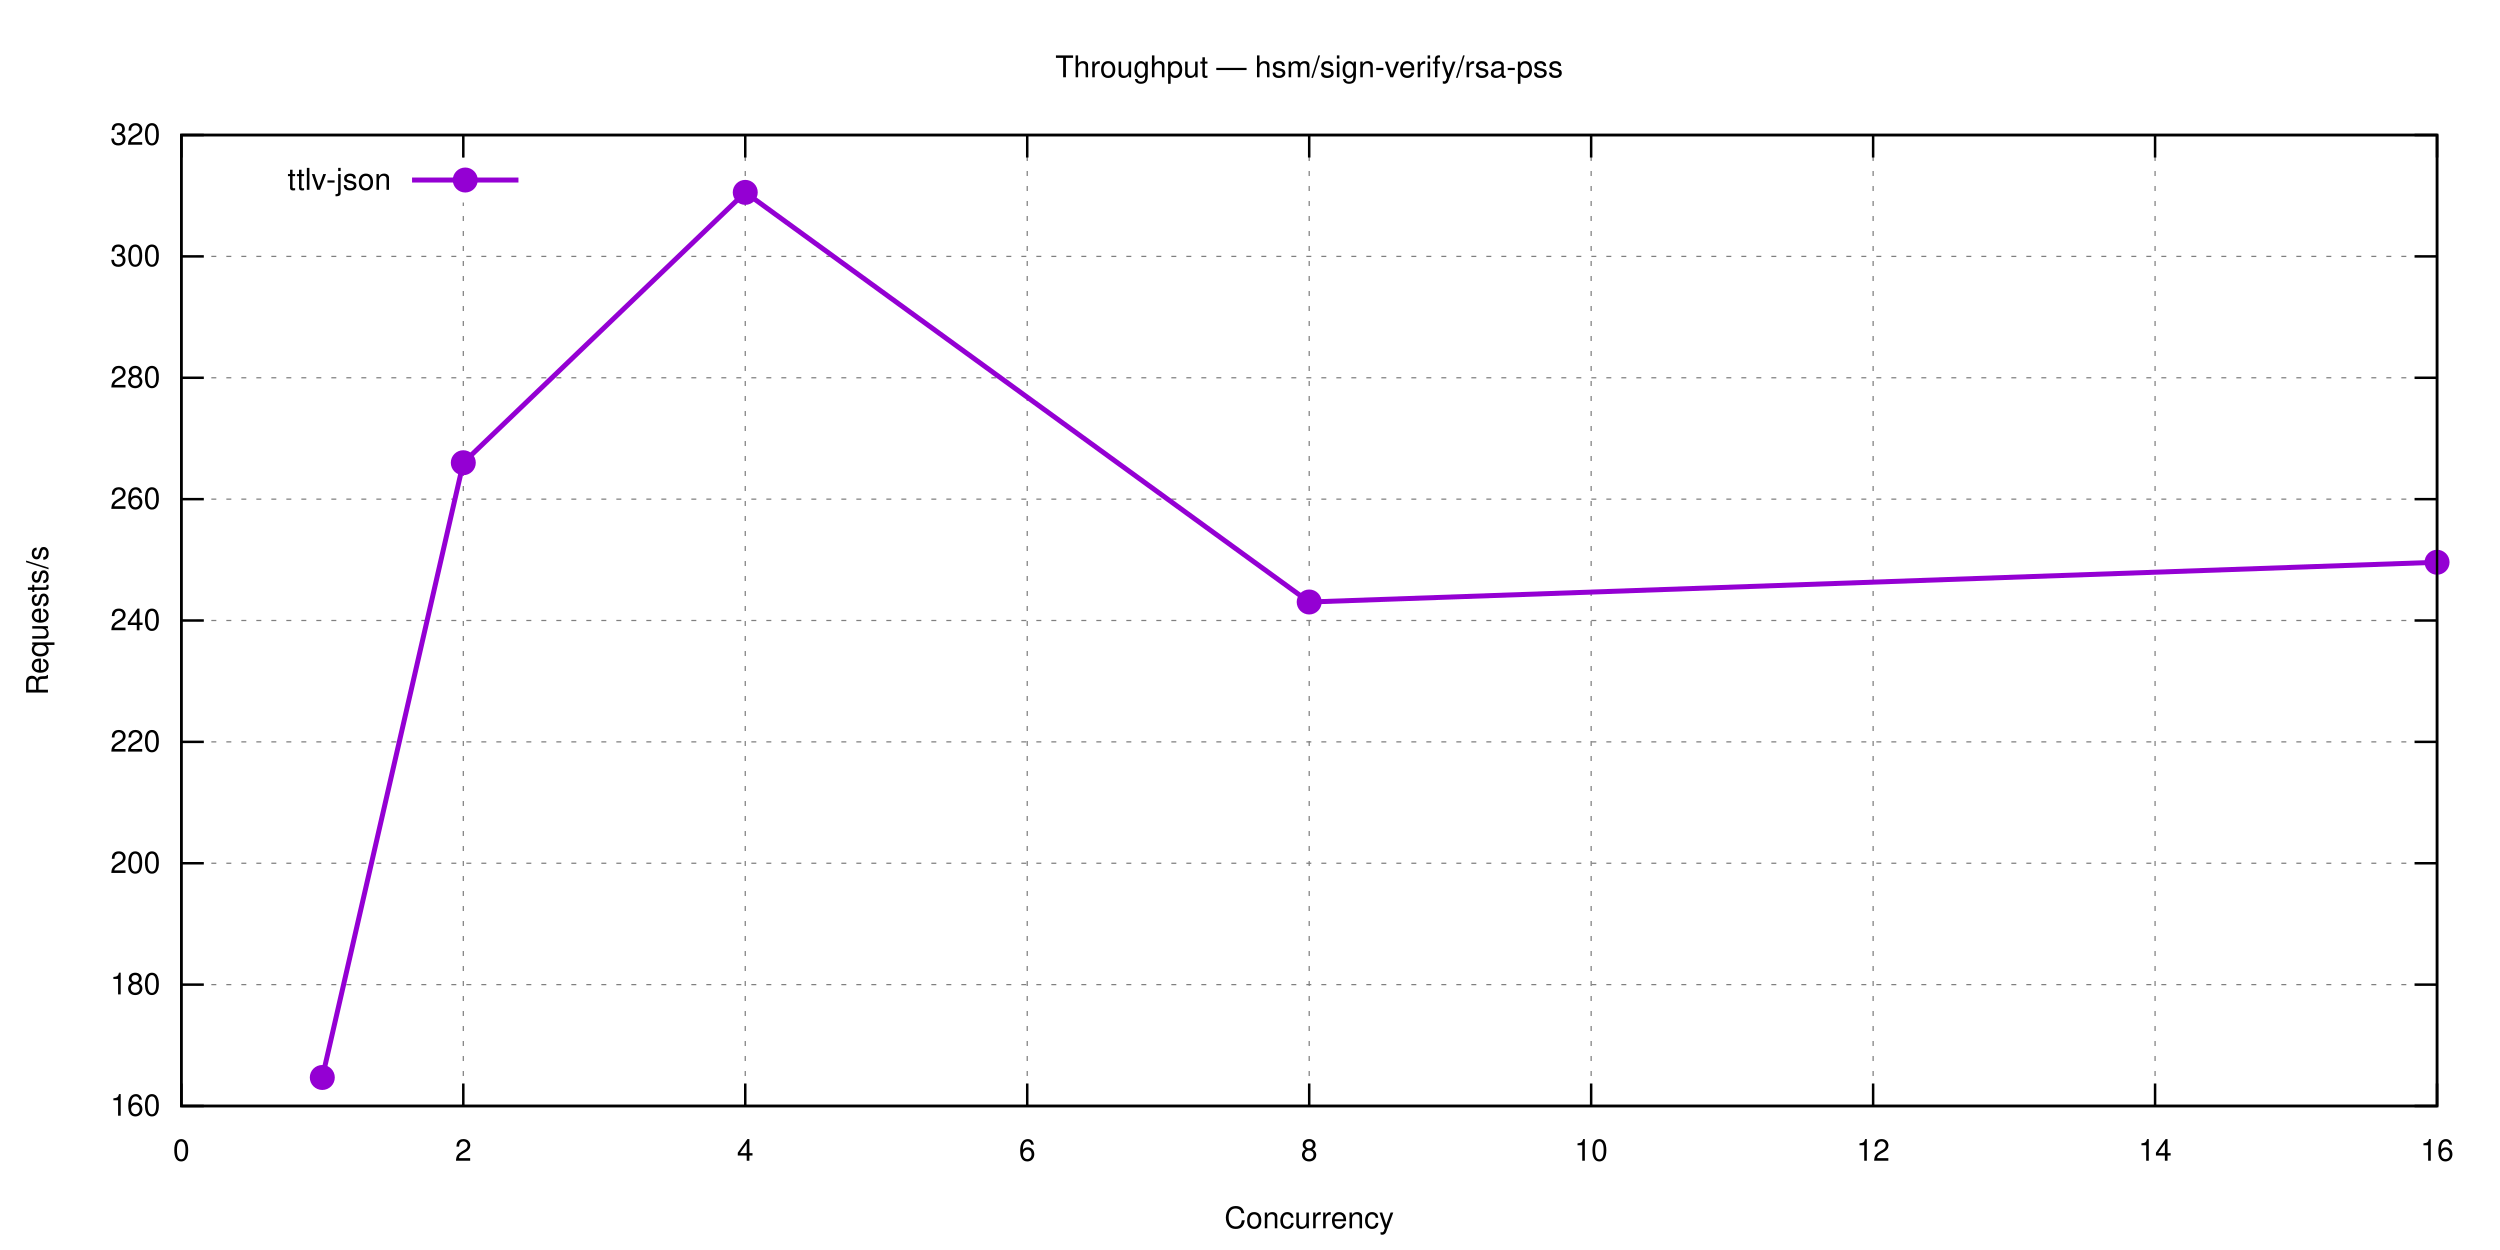
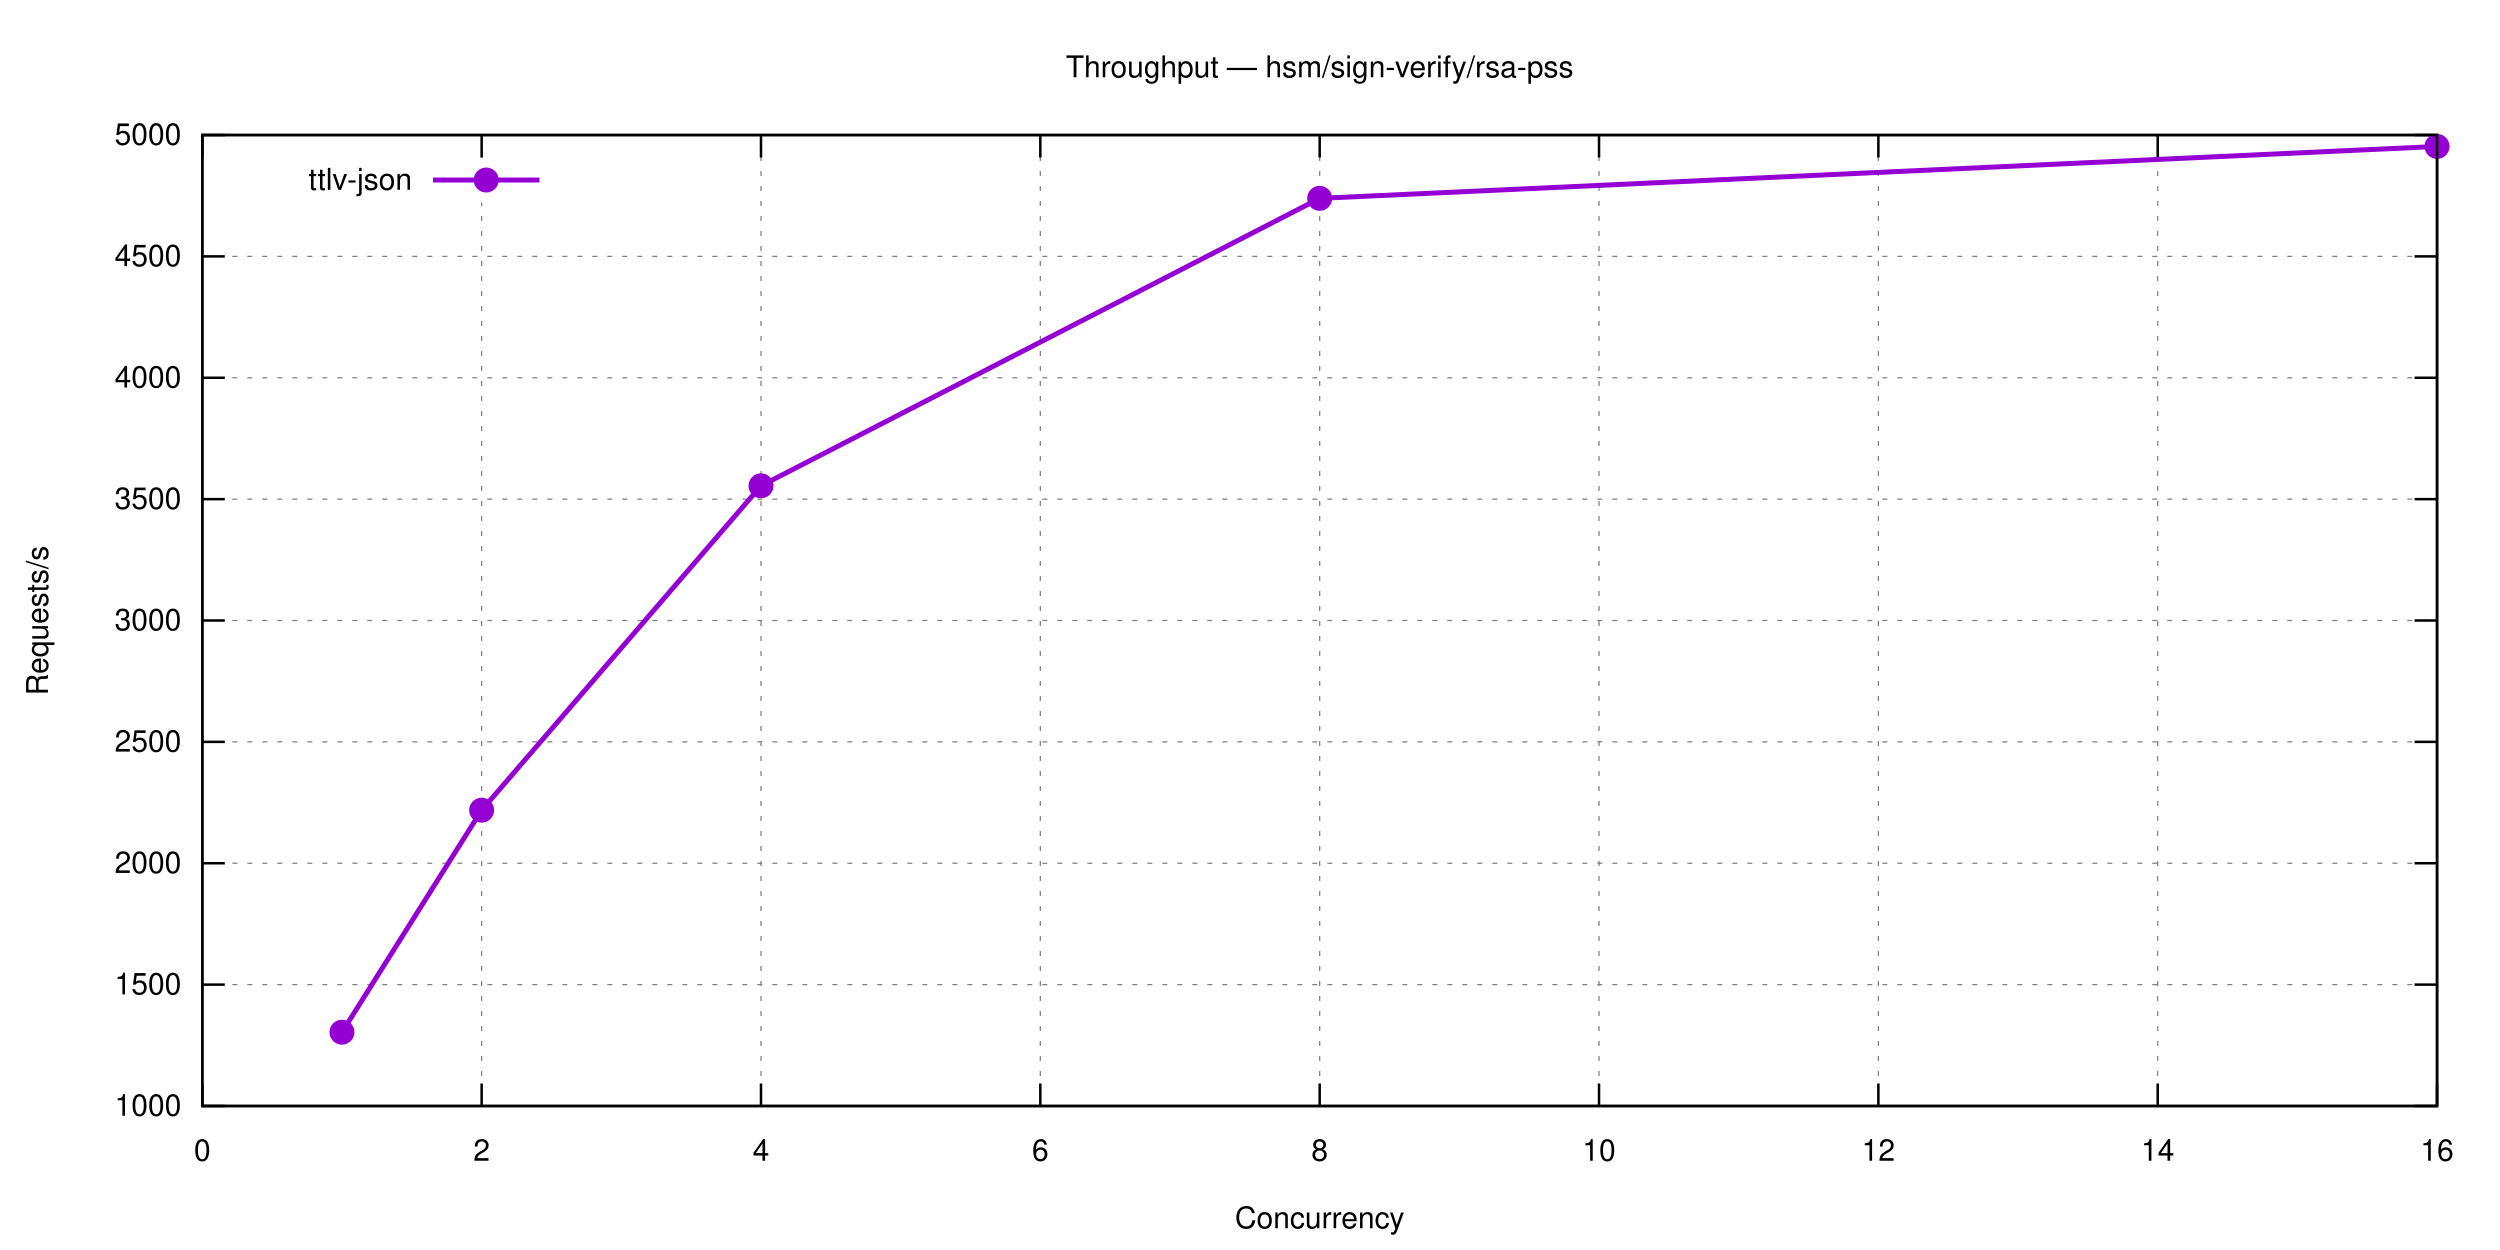
<svg xmlns="http://www.w3.org/2000/svg" xmlns:xlink="http://www.w3.org/1999/xlink" width="1000" height="500" viewBox="0 0 1000 500">
  <g id="gnuplot_canvas">
    <rect x="0" y="0" width="1000" height="500" fill="none" />
    <defs>
      <circle id="gpDot" r="0.5" stroke-width="0.5" stroke="currentColor" />
      <path id="gpPt0" stroke-width="0.222" stroke="currentColor" d="M-1,0 h2 M0,-1 v2" />
      <path id="gpPt1" stroke-width="0.222" stroke="currentColor" d="M-1,-1 L1,1 M1,-1 L-1,1" />
      <path id="gpPt2" stroke-width="0.222" stroke="currentColor" d="M-1,0 L1,0 M0,-1 L0,1 M-1,-1 L1,1 M-1,1 L1,-1" />
      <rect id="gpPt3" stroke-width="0.222" stroke="currentColor" x="-1" y="-1" width="2" height="2" />
      <rect id="gpPt4" stroke-width="0.222" stroke="currentColor" fill="currentColor" x="-1" y="-1" width="2" height="2" />
      <circle id="gpPt5" stroke-width="0.222" stroke="currentColor" cx="0" cy="0" r="1" />
      <use xlink:href="#gpPt5" id="gpPt6" fill="currentColor" stroke="none" />
      <path id="gpPt7" stroke-width="0.222" stroke="currentColor" d="M0,-1.33 L-1.33,0.67 L1.33,0.67 z" />
      <use xlink:href="#gpPt7" id="gpPt8" fill="currentColor" stroke="none" />
      <use xlink:href="#gpPt7" id="gpPt9" stroke="currentColor" transform="rotate(180)" />
      <use xlink:href="#gpPt9" id="gpPt10" fill="currentColor" stroke="none" />
      <use xlink:href="#gpPt3" id="gpPt11" stroke="currentColor" transform="rotate(45)" />
      <use xlink:href="#gpPt11" id="gpPt12" fill="currentColor" stroke="none" />
      <path id="gpPt13" stroke-width="0.222" stroke="currentColor" d="M0,1.330 L1.265,0.411 L0.782,-1.067 L-0.782,-1.076 L-1.265,0.411 z" />
      <use xlink:href="#gpPt13" id="gpPt14" fill="currentColor" stroke="none" />
      <filter id="textbox" filterUnits="objectBoundingBox" x="0" y="0" height="1" width="1">
        <feFlood flood-color="white" flood-opacity="1" result="bgnd" />
        <feComposite in="SourceGraphic" in2="bgnd" operator="atop" />
      </filter>
      <filter id="greybox" filterUnits="objectBoundingBox" x="0" y="0" height="1" width="1">
        <feFlood flood-color="lightgrey" flood-opacity="1" result="grey" />
        <feComposite in="SourceGraphic" in2="grey" operator="atop" />
      </filter>
    </defs>
    <g fill="none" color="white" stroke="currentColor" stroke-width="1.00" stroke-linecap="butt" stroke-linejoin="miter">
</g>
    <g fill="none" color="black" stroke="currentColor" stroke-width="1.00" stroke-linecap="butt" stroke-linejoin="miter">
</g>
    <g fill="none" color="black" stroke="black" stroke-width="0.50" stroke-linecap="butt" stroke-linejoin="miter">
</g>
    <g fill="none" color="gray" stroke="currentColor" stroke-width="0.50" stroke-linecap="butt" stroke-linejoin="miter">
-       <path stroke="gray" stroke-dasharray="2,4" class="gridline" d="M72.53,442.40 L974.82,442.40  " />
-     </g>
-     <g fill="none" color="gray" stroke="gray" stroke-width="1.00" stroke-linecap="butt" stroke-linejoin="miter">
- </g>
-     <g fill="none" color="black" stroke="currentColor" stroke-width="1.00" stroke-linecap="butt" stroke-linejoin="miter">
-       <path stroke="black" d="M72.53,442.40 L81.53,442.40 M974.82,442.40 L965.82,442.40  " />
-       <g transform="translate(64.14,446.30)" stroke="none" fill="black" font-family="Helvetica" font-size="12.00" text-anchor="end">
-         <text>
-           <tspan font-family="Helvetica"> 160</tspan>
-         </text>
-       </g>
-     </g>
-     <g fill="none" color="black" stroke="currentColor" stroke-width="1.00" stroke-linecap="butt" stroke-linejoin="miter">
- </g>
-     <g fill="none" color="black" stroke="black" stroke-width="0.50" stroke-linecap="butt" stroke-linejoin="miter">
- </g>
-     <g fill="none" color="gray" stroke="currentColor" stroke-width="0.50" stroke-linecap="butt" stroke-linejoin="miter">
-       <path stroke="gray" stroke-dasharray="2,4" class="gridline" d="M72.53,393.85 L974.82,393.85  " />
-     </g>
-     <g fill="none" color="gray" stroke="gray" stroke-width="1.00" stroke-linecap="butt" stroke-linejoin="miter">
- </g>
-     <g fill="none" color="black" stroke="currentColor" stroke-width="1.00" stroke-linecap="butt" stroke-linejoin="miter">
-       <path stroke="black" d="M72.53,393.85 L81.53,393.85 M974.82,393.85 L965.82,393.85  " />
-       <g transform="translate(64.14,397.75)" stroke="none" fill="black" font-family="Helvetica" font-size="12.00" text-anchor="end">
-         <text>
-           <tspan font-family="Helvetica"> 180</tspan>
-         </text>
-       </g>
-     </g>
-     <g fill="none" color="black" stroke="currentColor" stroke-width="1.00" stroke-linecap="butt" stroke-linejoin="miter">
- </g>
-     <g fill="none" color="black" stroke="black" stroke-width="0.50" stroke-linecap="butt" stroke-linejoin="miter">
- </g>
-     <g fill="none" color="gray" stroke="currentColor" stroke-width="0.50" stroke-linecap="butt" stroke-linejoin="miter">
-       <path stroke="gray" stroke-dasharray="2,4" class="gridline" d="M72.53,345.30 L974.82,345.30  " />
-     </g>
-     <g fill="none" color="gray" stroke="gray" stroke-width="1.00" stroke-linecap="butt" stroke-linejoin="miter">
- </g>
-     <g fill="none" color="black" stroke="currentColor" stroke-width="1.00" stroke-linecap="butt" stroke-linejoin="miter">
-       <path stroke="black" d="M72.53,345.30 L81.53,345.30 M974.82,345.30 L965.82,345.30  " />
-       <g transform="translate(64.14,349.20)" stroke="none" fill="black" font-family="Helvetica" font-size="12.00" text-anchor="end">
-         <text>
-           <tspan font-family="Helvetica"> 200</tspan>
-         </text>
-       </g>
-     </g>
-     <g fill="none" color="black" stroke="currentColor" stroke-width="1.00" stroke-linecap="butt" stroke-linejoin="miter">
- </g>
-     <g fill="none" color="black" stroke="black" stroke-width="0.50" stroke-linecap="butt" stroke-linejoin="miter">
- </g>
-     <g fill="none" color="gray" stroke="currentColor" stroke-width="0.50" stroke-linecap="butt" stroke-linejoin="miter">
-       <path stroke="gray" stroke-dasharray="2,4" class="gridline" d="M72.53,296.75 L974.82,296.75  " />
-     </g>
-     <g fill="none" color="gray" stroke="gray" stroke-width="1.00" stroke-linecap="butt" stroke-linejoin="miter">
- </g>
-     <g fill="none" color="black" stroke="currentColor" stroke-width="1.00" stroke-linecap="butt" stroke-linejoin="miter">
-       <path stroke="black" d="M72.53,296.75 L81.53,296.75 M974.82,296.75 L965.82,296.75  " />
-       <g transform="translate(64.14,300.65)" stroke="none" fill="black" font-family="Helvetica" font-size="12.00" text-anchor="end">
-         <text>
-           <tspan font-family="Helvetica"> 220</tspan>
-         </text>
-       </g>
-     </g>
-     <g fill="none" color="black" stroke="currentColor" stroke-width="1.00" stroke-linecap="butt" stroke-linejoin="miter">
- </g>
-     <g fill="none" color="black" stroke="black" stroke-width="0.50" stroke-linecap="butt" stroke-linejoin="miter">
- </g>
-     <g fill="none" color="gray" stroke="currentColor" stroke-width="0.50" stroke-linecap="butt" stroke-linejoin="miter">
-       <path stroke="gray" stroke-dasharray="2,4" class="gridline" d="M72.53,248.20 L974.82,248.20  " />
-     </g>
-     <g fill="none" color="gray" stroke="gray" stroke-width="1.00" stroke-linecap="butt" stroke-linejoin="miter">
- </g>
-     <g fill="none" color="black" stroke="currentColor" stroke-width="1.00" stroke-linecap="butt" stroke-linejoin="miter">
-       <path stroke="black" d="M72.53,248.20 L81.53,248.20 M974.82,248.20 L965.82,248.20  " />
-       <g transform="translate(64.14,252.10)" stroke="none" fill="black" font-family="Helvetica" font-size="12.00" text-anchor="end">
-         <text>
-           <tspan font-family="Helvetica"> 240</tspan>
-         </text>
-       </g>
-     </g>
-     <g fill="none" color="black" stroke="currentColor" stroke-width="1.00" stroke-linecap="butt" stroke-linejoin="miter">
- </g>
-     <g fill="none" color="black" stroke="black" stroke-width="0.50" stroke-linecap="butt" stroke-linejoin="miter">
- </g>
-     <g fill="none" color="gray" stroke="currentColor" stroke-width="0.50" stroke-linecap="butt" stroke-linejoin="miter">
-       <path stroke="gray" stroke-dasharray="2,4" class="gridline" d="M72.53,199.66 L974.82,199.66  " />
-     </g>
-     <g fill="none" color="gray" stroke="gray" stroke-width="1.00" stroke-linecap="butt" stroke-linejoin="miter">
- </g>
-     <g fill="none" color="black" stroke="currentColor" stroke-width="1.00" stroke-linecap="butt" stroke-linejoin="miter">
-       <path stroke="black" d="M72.53,199.66 L81.53,199.66 M974.82,199.66 L965.82,199.66  " />
-       <g transform="translate(64.14,203.56)" stroke="none" fill="black" font-family="Helvetica" font-size="12.00" text-anchor="end">
-         <text>
-           <tspan font-family="Helvetica"> 260</tspan>
-         </text>
-       </g>
-     </g>
-     <g fill="none" color="black" stroke="currentColor" stroke-width="1.00" stroke-linecap="butt" stroke-linejoin="miter">
- </g>
-     <g fill="none" color="black" stroke="black" stroke-width="0.50" stroke-linecap="butt" stroke-linejoin="miter">
- </g>
-     <g fill="none" color="gray" stroke="currentColor" stroke-width="0.50" stroke-linecap="butt" stroke-linejoin="miter">
-       <path stroke="gray" stroke-dasharray="2,4" class="gridline" d="M72.53,151.11 L974.82,151.11  " />
-     </g>
-     <g fill="none" color="gray" stroke="gray" stroke-width="1.00" stroke-linecap="butt" stroke-linejoin="miter">
- </g>
-     <g fill="none" color="black" stroke="currentColor" stroke-width="1.00" stroke-linecap="butt" stroke-linejoin="miter">
-       <path stroke="black" d="M72.53,151.11 L81.53,151.11 M974.82,151.11 L965.82,151.11  " />
-       <g transform="translate(64.14,155.01)" stroke="none" fill="black" font-family="Helvetica" font-size="12.00" text-anchor="end">
-         <text>
-           <tspan font-family="Helvetica"> 280</tspan>
-         </text>
-       </g>
-     </g>
-     <g fill="none" color="black" stroke="currentColor" stroke-width="1.00" stroke-linecap="butt" stroke-linejoin="miter">
- </g>
-     <g fill="none" color="black" stroke="black" stroke-width="0.50" stroke-linecap="butt" stroke-linejoin="miter">
- </g>
-     <g fill="none" color="gray" stroke="currentColor" stroke-width="0.50" stroke-linecap="butt" stroke-linejoin="miter">
-       <path stroke="gray" stroke-dasharray="2,4" class="gridline" d="M72.53,102.56 L974.82,102.56  " />
-     </g>
-     <g fill="none" color="gray" stroke="gray" stroke-width="1.00" stroke-linecap="butt" stroke-linejoin="miter">
- </g>
-     <g fill="none" color="black" stroke="currentColor" stroke-width="1.00" stroke-linecap="butt" stroke-linejoin="miter">
-       <path stroke="black" d="M72.53,102.56 L81.53,102.56 M974.82,102.56 L965.82,102.56  " />
-       <g transform="translate(64.14,106.46)" stroke="none" fill="black" font-family="Helvetica" font-size="12.00" text-anchor="end">
-         <text>
-           <tspan font-family="Helvetica"> 300</tspan>
-         </text>
-       </g>
-     </g>
-     <g fill="none" color="black" stroke="currentColor" stroke-width="1.00" stroke-linecap="butt" stroke-linejoin="miter">
- </g>
-     <g fill="none" color="black" stroke="black" stroke-width="0.50" stroke-linecap="butt" stroke-linejoin="miter">
- </g>
-     <g fill="none" color="gray" stroke="currentColor" stroke-width="0.50" stroke-linecap="butt" stroke-linejoin="miter">
-       <path stroke="gray" stroke-dasharray="2,4" class="gridline" d="M72.53,54.01 L974.82,54.01  " />
-     </g>
-     <g fill="none" color="gray" stroke="gray" stroke-width="1.00" stroke-linecap="butt" stroke-linejoin="miter">
- </g>
-     <g fill="none" color="black" stroke="currentColor" stroke-width="1.00" stroke-linecap="butt" stroke-linejoin="miter">
-       <path stroke="black" d="M72.53,54.01 L81.53,54.01 M974.82,54.01 L965.82,54.01  " />
-       <g transform="translate(64.14,57.91)" stroke="none" fill="black" font-family="Helvetica" font-size="12.00" text-anchor="end">
-         <text>
-           <tspan font-family="Helvetica"> 320</tspan>
-         </text>
-       </g>
-     </g>
-     <g fill="none" color="black" stroke="currentColor" stroke-width="1.00" stroke-linecap="butt" stroke-linejoin="miter">
- </g>
-     <g fill="none" color="black" stroke="black" stroke-width="0.50" stroke-linecap="butt" stroke-linejoin="miter">
- </g>
-     <g fill="none" color="gray" stroke="currentColor" stroke-width="0.50" stroke-linecap="butt" stroke-linejoin="miter">
-       <path stroke="gray" stroke-dasharray="2,4" class="gridline" d="M72.53,442.40 L72.53,54.01  " />
-     </g>
-     <g fill="none" color="gray" stroke="gray" stroke-width="1.00" stroke-linecap="butt" stroke-linejoin="miter">
- </g>
-     <g fill="none" color="black" stroke="currentColor" stroke-width="1.00" stroke-linecap="butt" stroke-linejoin="miter">
-       <path stroke="black" d="M72.53,442.40 L72.53,433.40 M72.53,54.01 L72.53,63.01  " />
-       <g transform="translate(72.53,464.30)" stroke="none" fill="black" font-family="Helvetica" font-size="12.00" text-anchor="middle">
+       <path stroke="gray" stroke-dasharray="2,4" class="gridline" d="M80.92,442.40 L974.82,442.40  " />
+     </g>
+     <g fill="none" color="gray" stroke="gray" stroke-width="1.00" stroke-linecap="butt" stroke-linejoin="miter">
+ </g>
+     <g fill="none" color="black" stroke="currentColor" stroke-width="1.00" stroke-linecap="butt" stroke-linejoin="miter">
+       <path stroke="black" d="M80.92,442.40 L89.92,442.40 M974.82,442.40 L965.82,442.40  " />
+       <g transform="translate(72.53,446.30)" stroke="none" fill="black" font-family="Helvetica" font-size="12.00" text-anchor="end">
+         <text>
+           <tspan font-family="Helvetica"> 1000</tspan>
+         </text>
+       </g>
+     </g>
+     <g fill="none" color="black" stroke="currentColor" stroke-width="1.00" stroke-linecap="butt" stroke-linejoin="miter">
+ </g>
+     <g fill="none" color="black" stroke="black" stroke-width="0.50" stroke-linecap="butt" stroke-linejoin="miter">
+ </g>
+     <g fill="none" color="gray" stroke="currentColor" stroke-width="0.50" stroke-linecap="butt" stroke-linejoin="miter">
+       <path stroke="gray" stroke-dasharray="2,4" class="gridline" d="M80.92,393.85 L974.82,393.85  " />
+     </g>
+     <g fill="none" color="gray" stroke="gray" stroke-width="1.00" stroke-linecap="butt" stroke-linejoin="miter">
+ </g>
+     <g fill="none" color="black" stroke="currentColor" stroke-width="1.00" stroke-linecap="butt" stroke-linejoin="miter">
+       <path stroke="black" d="M80.92,393.85 L89.92,393.85 M974.82,393.85 L965.82,393.85  " />
+       <g transform="translate(72.53,397.75)" stroke="none" fill="black" font-family="Helvetica" font-size="12.00" text-anchor="end">
+         <text>
+           <tspan font-family="Helvetica"> 1500</tspan>
+         </text>
+       </g>
+     </g>
+     <g fill="none" color="black" stroke="currentColor" stroke-width="1.00" stroke-linecap="butt" stroke-linejoin="miter">
+ </g>
+     <g fill="none" color="black" stroke="black" stroke-width="0.50" stroke-linecap="butt" stroke-linejoin="miter">
+ </g>
+     <g fill="none" color="gray" stroke="currentColor" stroke-width="0.50" stroke-linecap="butt" stroke-linejoin="miter">
+       <path stroke="gray" stroke-dasharray="2,4" class="gridline" d="M80.92,345.30 L974.82,345.30  " />
+     </g>
+     <g fill="none" color="gray" stroke="gray" stroke-width="1.00" stroke-linecap="butt" stroke-linejoin="miter">
+ </g>
+     <g fill="none" color="black" stroke="currentColor" stroke-width="1.00" stroke-linecap="butt" stroke-linejoin="miter">
+       <path stroke="black" d="M80.92,345.30 L89.92,345.30 M974.82,345.30 L965.82,345.30  " />
+       <g transform="translate(72.53,349.20)" stroke="none" fill="black" font-family="Helvetica" font-size="12.00" text-anchor="end">
+         <text>
+           <tspan font-family="Helvetica"> 2000</tspan>
+         </text>
+       </g>
+     </g>
+     <g fill="none" color="black" stroke="currentColor" stroke-width="1.00" stroke-linecap="butt" stroke-linejoin="miter">
+ </g>
+     <g fill="none" color="black" stroke="black" stroke-width="0.50" stroke-linecap="butt" stroke-linejoin="miter">
+ </g>
+     <g fill="none" color="gray" stroke="currentColor" stroke-width="0.50" stroke-linecap="butt" stroke-linejoin="miter">
+       <path stroke="gray" stroke-dasharray="2,4" class="gridline" d="M80.92,296.75 L974.82,296.75  " />
+     </g>
+     <g fill="none" color="gray" stroke="gray" stroke-width="1.00" stroke-linecap="butt" stroke-linejoin="miter">
+ </g>
+     <g fill="none" color="black" stroke="currentColor" stroke-width="1.00" stroke-linecap="butt" stroke-linejoin="miter">
+       <path stroke="black" d="M80.92,296.75 L89.92,296.75 M974.82,296.75 L965.82,296.75  " />
+       <g transform="translate(72.53,300.65)" stroke="none" fill="black" font-family="Helvetica" font-size="12.00" text-anchor="end">
+         <text>
+           <tspan font-family="Helvetica"> 2500</tspan>
+         </text>
+       </g>
+     </g>
+     <g fill="none" color="black" stroke="currentColor" stroke-width="1.00" stroke-linecap="butt" stroke-linejoin="miter">
+ </g>
+     <g fill="none" color="black" stroke="black" stroke-width="0.50" stroke-linecap="butt" stroke-linejoin="miter">
+ </g>
+     <g fill="none" color="gray" stroke="currentColor" stroke-width="0.50" stroke-linecap="butt" stroke-linejoin="miter">
+       <path stroke="gray" stroke-dasharray="2,4" class="gridline" d="M80.92,248.20 L974.82,248.20  " />
+     </g>
+     <g fill="none" color="gray" stroke="gray" stroke-width="1.00" stroke-linecap="butt" stroke-linejoin="miter">
+ </g>
+     <g fill="none" color="black" stroke="currentColor" stroke-width="1.00" stroke-linecap="butt" stroke-linejoin="miter">
+       <path stroke="black" d="M80.92,248.20 L89.92,248.20 M974.82,248.20 L965.82,248.20  " />
+       <g transform="translate(72.53,252.10)" stroke="none" fill="black" font-family="Helvetica" font-size="12.00" text-anchor="end">
+         <text>
+           <tspan font-family="Helvetica"> 3000</tspan>
+         </text>
+       </g>
+     </g>
+     <g fill="none" color="black" stroke="currentColor" stroke-width="1.00" stroke-linecap="butt" stroke-linejoin="miter">
+ </g>
+     <g fill="none" color="black" stroke="black" stroke-width="0.50" stroke-linecap="butt" stroke-linejoin="miter">
+ </g>
+     <g fill="none" color="gray" stroke="currentColor" stroke-width="0.50" stroke-linecap="butt" stroke-linejoin="miter">
+       <path stroke="gray" stroke-dasharray="2,4" class="gridline" d="M80.92,199.66 L974.82,199.66  " />
+     </g>
+     <g fill="none" color="gray" stroke="gray" stroke-width="1.00" stroke-linecap="butt" stroke-linejoin="miter">
+ </g>
+     <g fill="none" color="black" stroke="currentColor" stroke-width="1.00" stroke-linecap="butt" stroke-linejoin="miter">
+       <path stroke="black" d="M80.92,199.66 L89.92,199.66 M974.82,199.66 L965.82,199.66  " />
+       <g transform="translate(72.53,203.56)" stroke="none" fill="black" font-family="Helvetica" font-size="12.00" text-anchor="end">
+         <text>
+           <tspan font-family="Helvetica"> 3500</tspan>
+         </text>
+       </g>
+     </g>
+     <g fill="none" color="black" stroke="currentColor" stroke-width="1.00" stroke-linecap="butt" stroke-linejoin="miter">
+ </g>
+     <g fill="none" color="black" stroke="black" stroke-width="0.50" stroke-linecap="butt" stroke-linejoin="miter">
+ </g>
+     <g fill="none" color="gray" stroke="currentColor" stroke-width="0.50" stroke-linecap="butt" stroke-linejoin="miter">
+       <path stroke="gray" stroke-dasharray="2,4" class="gridline" d="M80.92,151.11 L974.82,151.11  " />
+     </g>
+     <g fill="none" color="gray" stroke="gray" stroke-width="1.00" stroke-linecap="butt" stroke-linejoin="miter">
+ </g>
+     <g fill="none" color="black" stroke="currentColor" stroke-width="1.00" stroke-linecap="butt" stroke-linejoin="miter">
+       <path stroke="black" d="M80.92,151.11 L89.92,151.11 M974.82,151.11 L965.82,151.11  " />
+       <g transform="translate(72.53,155.01)" stroke="none" fill="black" font-family="Helvetica" font-size="12.00" text-anchor="end">
+         <text>
+           <tspan font-family="Helvetica"> 4000</tspan>
+         </text>
+       </g>
+     </g>
+     <g fill="none" color="black" stroke="currentColor" stroke-width="1.00" stroke-linecap="butt" stroke-linejoin="miter">
+ </g>
+     <g fill="none" color="black" stroke="black" stroke-width="0.50" stroke-linecap="butt" stroke-linejoin="miter">
+ </g>
+     <g fill="none" color="gray" stroke="currentColor" stroke-width="0.50" stroke-linecap="butt" stroke-linejoin="miter">
+       <path stroke="gray" stroke-dasharray="2,4" class="gridline" d="M80.92,102.56 L974.82,102.56  " />
+     </g>
+     <g fill="none" color="gray" stroke="gray" stroke-width="1.00" stroke-linecap="butt" stroke-linejoin="miter">
+ </g>
+     <g fill="none" color="black" stroke="currentColor" stroke-width="1.00" stroke-linecap="butt" stroke-linejoin="miter">
+       <path stroke="black" d="M80.92,102.56 L89.92,102.56 M974.82,102.56 L965.82,102.56  " />
+       <g transform="translate(72.53,106.46)" stroke="none" fill="black" font-family="Helvetica" font-size="12.00" text-anchor="end">
+         <text>
+           <tspan font-family="Helvetica"> 4500</tspan>
+         </text>
+       </g>
+     </g>
+     <g fill="none" color="black" stroke="currentColor" stroke-width="1.00" stroke-linecap="butt" stroke-linejoin="miter">
+ </g>
+     <g fill="none" color="black" stroke="black" stroke-width="0.50" stroke-linecap="butt" stroke-linejoin="miter">
+ </g>
+     <g fill="none" color="gray" stroke="currentColor" stroke-width="0.50" stroke-linecap="butt" stroke-linejoin="miter">
+       <path stroke="gray" stroke-dasharray="2,4" class="gridline" d="M80.92,54.01 L974.82,54.01  " />
+     </g>
+     <g fill="none" color="gray" stroke="gray" stroke-width="1.00" stroke-linecap="butt" stroke-linejoin="miter">
+ </g>
+     <g fill="none" color="black" stroke="currentColor" stroke-width="1.00" stroke-linecap="butt" stroke-linejoin="miter">
+       <path stroke="black" d="M80.92,54.01 L89.92,54.01 M974.82,54.01 L965.82,54.01  " />
+       <g transform="translate(72.53,57.91)" stroke="none" fill="black" font-family="Helvetica" font-size="12.00" text-anchor="end">
+         <text>
+           <tspan font-family="Helvetica"> 5000</tspan>
+         </text>
+       </g>
+     </g>
+     <g fill="none" color="black" stroke="currentColor" stroke-width="1.00" stroke-linecap="butt" stroke-linejoin="miter">
+ </g>
+     <g fill="none" color="black" stroke="black" stroke-width="0.50" stroke-linecap="butt" stroke-linejoin="miter">
+ </g>
+     <g fill="none" color="gray" stroke="currentColor" stroke-width="0.50" stroke-linecap="butt" stroke-linejoin="miter">
+       <path stroke="gray" stroke-dasharray="2,4" class="gridline" d="M80.92,442.40 L80.92,54.01  " />
+     </g>
+     <g fill="none" color="gray" stroke="gray" stroke-width="1.00" stroke-linecap="butt" stroke-linejoin="miter">
+ </g>
+     <g fill="none" color="black" stroke="currentColor" stroke-width="1.00" stroke-linecap="butt" stroke-linejoin="miter">
+       <path stroke="black" d="M80.92,442.40 L80.92,433.40 M80.92,54.01 L80.92,63.01  " />
+       <g transform="translate(80.92,464.30)" stroke="none" fill="black" font-family="Helvetica" font-size="12.00" text-anchor="middle">
        <text>
          <tspan font-family="Helvetica"> 0</tspan>
        </text>
      </g>
    </g>
    <g fill="none" color="black" stroke="currentColor" stroke-width="1.00" stroke-linecap="butt" stroke-linejoin="miter">
</g>
    <g fill="none" color="black" stroke="black" stroke-width="0.50" stroke-linecap="butt" stroke-linejoin="miter">
</g>
    <g fill="none" color="gray" stroke="currentColor" stroke-width="0.50" stroke-linecap="butt" stroke-linejoin="miter">
-       <path stroke="gray" stroke-dasharray="2,4" class="gridline" d="M185.32,442.40 L185.32,81.01 M185.32,63.01 L185.32,54.01  " />
-     </g>
-     <g fill="none" color="gray" stroke="gray" stroke-width="1.00" stroke-linecap="butt" stroke-linejoin="miter">
- </g>
-     <g fill="none" color="black" stroke="currentColor" stroke-width="1.00" stroke-linecap="butt" stroke-linejoin="miter">
-       <path stroke="black" d="M185.32,442.40 L185.32,433.40 M185.32,54.01 L185.32,63.01  " />
-       <g transform="translate(185.32,464.30)" stroke="none" fill="black" font-family="Helvetica" font-size="12.00" text-anchor="middle">
+       <path stroke="gray" stroke-dasharray="2,4" class="gridline" d="M192.66,442.40 L192.66,81.01 M192.66,63.01 L192.66,54.01  " />
+     </g>
+     <g fill="none" color="gray" stroke="gray" stroke-width="1.00" stroke-linecap="butt" stroke-linejoin="miter">
+ </g>
+     <g fill="none" color="black" stroke="currentColor" stroke-width="1.00" stroke-linecap="butt" stroke-linejoin="miter">
+       <path stroke="black" d="M192.66,442.40 L192.66,433.40 M192.66,54.01 L192.66,63.01  " />
+       <g transform="translate(192.66,464.30)" stroke="none" fill="black" font-family="Helvetica" font-size="12.00" text-anchor="middle">
        <text>
          <tspan font-family="Helvetica"> 2</tspan>
        </text>
      </g>
    </g>
    <g fill="none" color="black" stroke="currentColor" stroke-width="1.00" stroke-linecap="butt" stroke-linejoin="miter">
</g>
    <g fill="none" color="black" stroke="black" stroke-width="0.50" stroke-linecap="butt" stroke-linejoin="miter">
</g>
    <g fill="none" color="gray" stroke="currentColor" stroke-width="0.50" stroke-linecap="butt" stroke-linejoin="miter">
-       <path stroke="gray" stroke-dasharray="2,4" class="gridline" d="M298.10,442.40 L298.10,54.01  " />
-     </g>
-     <g fill="none" color="gray" stroke="gray" stroke-width="1.00" stroke-linecap="butt" stroke-linejoin="miter">
- </g>
-     <g fill="none" color="black" stroke="currentColor" stroke-width="1.00" stroke-linecap="butt" stroke-linejoin="miter">
-       <path stroke="black" d="M298.10,442.40 L298.10,433.40 M298.10,54.01 L298.10,63.01  " />
-       <g transform="translate(298.10,464.30)" stroke="none" fill="black" font-family="Helvetica" font-size="12.00" text-anchor="middle">
+       <path stroke="gray" stroke-dasharray="2,4" class="gridline" d="M304.40,442.40 L304.40,54.01  " />
+     </g>
+     <g fill="none" color="gray" stroke="gray" stroke-width="1.00" stroke-linecap="butt" stroke-linejoin="miter">
+ </g>
+     <g fill="none" color="black" stroke="currentColor" stroke-width="1.00" stroke-linecap="butt" stroke-linejoin="miter">
+       <path stroke="black" d="M304.40,442.40 L304.40,433.40 M304.40,54.01 L304.40,63.01  " />
+       <g transform="translate(304.40,464.30)" stroke="none" fill="black" font-family="Helvetica" font-size="12.00" text-anchor="middle">
        <text>
          <tspan font-family="Helvetica"> 4</tspan>
        </text>
      </g>
    </g>
    <g fill="none" color="black" stroke="currentColor" stroke-width="1.00" stroke-linecap="butt" stroke-linejoin="miter">
</g>
    <g fill="none" color="black" stroke="black" stroke-width="0.50" stroke-linecap="butt" stroke-linejoin="miter">
</g>
    <g fill="none" color="gray" stroke="currentColor" stroke-width="0.50" stroke-linecap="butt" stroke-linejoin="miter">
-       <path stroke="gray" stroke-dasharray="2,4" class="gridline" d="M410.89,442.40 L410.89,54.01  " />
-     </g>
-     <g fill="none" color="gray" stroke="gray" stroke-width="1.00" stroke-linecap="butt" stroke-linejoin="miter">
- </g>
-     <g fill="none" color="black" stroke="currentColor" stroke-width="1.00" stroke-linecap="butt" stroke-linejoin="miter">
-       <path stroke="black" d="M410.89,442.40 L410.89,433.40 M410.89,54.01 L410.89,63.01  " />
-       <g transform="translate(410.89,464.30)" stroke="none" fill="black" font-family="Helvetica" font-size="12.00" text-anchor="middle">
+       <path stroke="gray" stroke-dasharray="2,4" class="gridline" d="M416.13,442.40 L416.13,54.01  " />
+     </g>
+     <g fill="none" color="gray" stroke="gray" stroke-width="1.00" stroke-linecap="butt" stroke-linejoin="miter">
+ </g>
+     <g fill="none" color="black" stroke="currentColor" stroke-width="1.00" stroke-linecap="butt" stroke-linejoin="miter">
+       <path stroke="black" d="M416.13,442.40 L416.13,433.40 M416.13,54.01 L416.13,63.01  " />
+       <g transform="translate(416.13,464.30)" stroke="none" fill="black" font-family="Helvetica" font-size="12.00" text-anchor="middle">
        <text>
          <tspan font-family="Helvetica"> 6</tspan>
        </text>
      </g>
    </g>
    <g fill="none" color="black" stroke="currentColor" stroke-width="1.00" stroke-linecap="butt" stroke-linejoin="miter">
</g>
    <g fill="none" color="black" stroke="black" stroke-width="0.50" stroke-linecap="butt" stroke-linejoin="miter">
</g>
    <g fill="none" color="gray" stroke="currentColor" stroke-width="0.50" stroke-linecap="butt" stroke-linejoin="miter">
-       <path stroke="gray" stroke-dasharray="2,4" class="gridline" d="M523.68,442.40 L523.68,54.01  " />
-     </g>
-     <g fill="none" color="gray" stroke="gray" stroke-width="1.00" stroke-linecap="butt" stroke-linejoin="miter">
- </g>
-     <g fill="none" color="black" stroke="currentColor" stroke-width="1.00" stroke-linecap="butt" stroke-linejoin="miter">
-       <path stroke="black" d="M523.68,442.40 L523.68,433.40 M523.68,54.01 L523.68,63.01  " />
-       <g transform="translate(523.68,464.30)" stroke="none" fill="black" font-family="Helvetica" font-size="12.00" text-anchor="middle">
+       <path stroke="gray" stroke-dasharray="2,4" class="gridline" d="M527.87,442.40 L527.87,54.01  " />
+     </g>
+     <g fill="none" color="gray" stroke="gray" stroke-width="1.00" stroke-linecap="butt" stroke-linejoin="miter">
+ </g>
+     <g fill="none" color="black" stroke="currentColor" stroke-width="1.00" stroke-linecap="butt" stroke-linejoin="miter">
+       <path stroke="black" d="M527.87,442.40 L527.87,433.40 M527.87,54.01 L527.87,63.01  " />
+       <g transform="translate(527.87,464.30)" stroke="none" fill="black" font-family="Helvetica" font-size="12.00" text-anchor="middle">
        <text>
          <tspan font-family="Helvetica"> 8</tspan>
        </text>
      </g>
    </g>
    <g fill="none" color="black" stroke="currentColor" stroke-width="1.00" stroke-linecap="butt" stroke-linejoin="miter">
</g>
    <g fill="none" color="black" stroke="black" stroke-width="0.50" stroke-linecap="butt" stroke-linejoin="miter">
</g>
    <g fill="none" color="gray" stroke="currentColor" stroke-width="0.50" stroke-linecap="butt" stroke-linejoin="miter">
-       <path stroke="gray" stroke-dasharray="2,4" class="gridline" d="M636.46,442.40 L636.46,54.01  " />
-     </g>
-     <g fill="none" color="gray" stroke="gray" stroke-width="1.00" stroke-linecap="butt" stroke-linejoin="miter">
- </g>
-     <g fill="none" color="black" stroke="currentColor" stroke-width="1.00" stroke-linecap="butt" stroke-linejoin="miter">
-       <path stroke="black" d="M636.46,442.40 L636.46,433.40 M636.46,54.01 L636.46,63.01  " />
-       <g transform="translate(636.46,464.30)" stroke="none" fill="black" font-family="Helvetica" font-size="12.00" text-anchor="middle">
+       <path stroke="gray" stroke-dasharray="2,4" class="gridline" d="M639.61,442.40 L639.61,54.01  " />
+     </g>
+     <g fill="none" color="gray" stroke="gray" stroke-width="1.00" stroke-linecap="butt" stroke-linejoin="miter">
+ </g>
+     <g fill="none" color="black" stroke="currentColor" stroke-width="1.00" stroke-linecap="butt" stroke-linejoin="miter">
+       <path stroke="black" d="M639.61,442.40 L639.61,433.40 M639.61,54.01 L639.61,63.01  " />
+       <g transform="translate(639.61,464.30)" stroke="none" fill="black" font-family="Helvetica" font-size="12.00" text-anchor="middle">
        <text>
          <tspan font-family="Helvetica"> 10</tspan>
        </text>
      </g>
    </g>
    <g fill="none" color="black" stroke="currentColor" stroke-width="1.00" stroke-linecap="butt" stroke-linejoin="miter">
</g>
    <g fill="none" color="black" stroke="black" stroke-width="0.50" stroke-linecap="butt" stroke-linejoin="miter">
</g>
    <g fill="none" color="gray" stroke="currentColor" stroke-width="0.50" stroke-linecap="butt" stroke-linejoin="miter">
-       <path stroke="gray" stroke-dasharray="2,4" class="gridline" d="M749.25,442.40 L749.25,54.01  " />
-     </g>
-     <g fill="none" color="gray" stroke="gray" stroke-width="1.00" stroke-linecap="butt" stroke-linejoin="miter">
- </g>
-     <g fill="none" color="black" stroke="currentColor" stroke-width="1.00" stroke-linecap="butt" stroke-linejoin="miter">
-       <path stroke="black" d="M749.25,442.40 L749.25,433.40 M749.25,54.01 L749.25,63.01  " />
-       <g transform="translate(749.25,464.30)" stroke="none" fill="black" font-family="Helvetica" font-size="12.00" text-anchor="middle">
+       <path stroke="gray" stroke-dasharray="2,4" class="gridline" d="M751.35,442.40 L751.35,54.01  " />
+     </g>
+     <g fill="none" color="gray" stroke="gray" stroke-width="1.00" stroke-linecap="butt" stroke-linejoin="miter">
+ </g>
+     <g fill="none" color="black" stroke="currentColor" stroke-width="1.00" stroke-linecap="butt" stroke-linejoin="miter">
+       <path stroke="black" d="M751.35,442.40 L751.35,433.40 M751.35,54.01 L751.35,63.01  " />
+       <g transform="translate(751.35,464.30)" stroke="none" fill="black" font-family="Helvetica" font-size="12.00" text-anchor="middle">
        <text>
          <tspan font-family="Helvetica"> 12</tspan>
        </text>
      </g>
    </g>
    <g fill="none" color="black" stroke="currentColor" stroke-width="1.00" stroke-linecap="butt" stroke-linejoin="miter">
</g>
    <g fill="none" color="black" stroke="black" stroke-width="0.50" stroke-linecap="butt" stroke-linejoin="miter">
</g>
    <g fill="none" color="gray" stroke="currentColor" stroke-width="0.50" stroke-linecap="butt" stroke-linejoin="miter">
-       <path stroke="gray" stroke-dasharray="2,4" class="gridline" d="M862.03,442.40 L862.03,54.01  " />
-     </g>
-     <g fill="none" color="gray" stroke="gray" stroke-width="1.00" stroke-linecap="butt" stroke-linejoin="miter">
- </g>
-     <g fill="none" color="black" stroke="currentColor" stroke-width="1.00" stroke-linecap="butt" stroke-linejoin="miter">
-       <path stroke="black" d="M862.03,442.40 L862.03,433.40 M862.03,54.01 L862.03,63.01  " />
-       <g transform="translate(862.03,464.30)" stroke="none" fill="black" font-family="Helvetica" font-size="12.00" text-anchor="middle">
+       <path stroke="gray" stroke-dasharray="2,4" class="gridline" d="M863.08,442.40 L863.08,54.01  " />
+     </g>
+     <g fill="none" color="gray" stroke="gray" stroke-width="1.00" stroke-linecap="butt" stroke-linejoin="miter">
+ </g>
+     <g fill="none" color="black" stroke="currentColor" stroke-width="1.00" stroke-linecap="butt" stroke-linejoin="miter">
+       <path stroke="black" d="M863.08,442.40 L863.08,433.40 M863.08,54.01 L863.08,63.01  " />
+       <g transform="translate(863.08,464.30)" stroke="none" fill="black" font-family="Helvetica" font-size="12.00" text-anchor="middle">
        <text>
          <tspan font-family="Helvetica"> 14</tspan>
        </text>
      </g>
    </g>
    <g fill="none" color="black" stroke="currentColor" stroke-width="1.00" stroke-linecap="butt" stroke-linejoin="miter">
</g>
    <g fill="none" color="black" stroke="black" stroke-width="0.50" stroke-linecap="butt" stroke-linejoin="miter">
</g>
    <g fill="none" color="gray" stroke="currentColor" stroke-width="0.50" stroke-linecap="butt" stroke-linejoin="miter">
      <path stroke="gray" stroke-dasharray="2,4" class="gridline" d="M974.82,442.40 L974.82,54.01  " />
    </g>
    <g fill="none" color="gray" stroke="gray" stroke-width="1.00" stroke-linecap="butt" stroke-linejoin="miter">
</g>
    <g fill="none" color="black" stroke="currentColor" stroke-width="1.00" stroke-linecap="butt" stroke-linejoin="miter">
      <path stroke="black" d="M974.82,442.40 L974.82,433.40 M974.82,54.01 L974.82,63.01  " />
      <g transform="translate(974.82,464.30)" stroke="none" fill="black" font-family="Helvetica" font-size="12.00" text-anchor="middle">
        <text>
          <tspan font-family="Helvetica"> 16</tspan>
        </text>
      </g>
    </g>
    <g fill="none" color="black" stroke="currentColor" stroke-width="1.00" stroke-linecap="butt" stroke-linejoin="miter">
</g>
    <g fill="none" color="black" stroke="currentColor" stroke-width="1.00" stroke-linecap="butt" stroke-linejoin="miter">
-       <path stroke="black" d="M72.53,54.01 L72.53,442.40 L974.82,442.40 L974.82,54.01 L72.53,54.01 Z  " />
+       <path stroke="black" d="M80.92,54.01 L80.92,442.40 L974.82,442.40 L974.82,54.01 L80.92,54.01 Z  " />
    </g>
    <g fill="none" color="black" stroke="currentColor" stroke-width="1.00" stroke-linecap="butt" stroke-linejoin="miter">
</g>
    <g id="gnuplot_plot_1">
      <g fill="none" color="white" stroke="black" stroke-width="2.00" stroke-linecap="butt" stroke-linejoin="miter">
</g>
      <g fill="none" color="black" stroke="currentColor" stroke-width="2.00" stroke-linecap="butt" stroke-linejoin="miter">
-         <g transform="translate(156.43,75.91)" stroke="none" fill="black" font-family="Helvetica" font-size="12.00" text-anchor="end">
+         <g transform="translate(164.82,75.91)" stroke="none" fill="black" font-family="Helvetica" font-size="12.00" text-anchor="end">
          <text>
            <tspan font-family="Helvetica">ttlv-json</tspan>
          </text>
        </g>
      </g>
      <g fill="none" color="black" stroke="currentColor" stroke-width="2.00" stroke-linecap="butt" stroke-linejoin="miter">
-         <path stroke="rgb(148,   0, 211)" d="M164.82,72.01 L207.38,72.01 M128.92,430.99 L185.32,185.09 L298.10,76.95 L523.68,240.80 L974.82,224.90  " />
-         <use xlink:href="#gpPt6" transform="translate(128.92,430.99) scale(4.50)" color="rgb(148,   0, 211)" />
-         <use xlink:href="#gpPt6" transform="translate(185.32,185.09) scale(4.50)" color="rgb(148,   0, 211)" />
-         <use xlink:href="#gpPt6" transform="translate(298.10,76.95) scale(4.50)" color="rgb(148,   0, 211)" />
-         <use xlink:href="#gpPt6" transform="translate(523.68,240.80) scale(4.50)" color="rgb(148,   0, 211)" />
-         <use xlink:href="#gpPt6" transform="translate(974.82,224.90) scale(4.50)" color="rgb(148,   0, 211)" />
-         <use xlink:href="#gpPt6" transform="translate(186.10,72.01) scale(4.50)" color="rgb(148,   0, 211)" />
+         <path stroke="rgb(148,   0, 211)" d="M173.21,72.01 L215.77,72.01 M136.79,412.88 L192.66,324.07 L304.40,194.32 L527.87,79.34 L974.82,58.57  " />
+         <use xlink:href="#gpPt6" transform="translate(136.79,412.88) scale(4.50)" color="rgb(148,   0, 211)" />
+         <use xlink:href="#gpPt6" transform="translate(192.66,324.07) scale(4.50)" color="rgb(148,   0, 211)" />
+         <use xlink:href="#gpPt6" transform="translate(304.40,194.32) scale(4.50)" color="rgb(148,   0, 211)" />
+         <use xlink:href="#gpPt6" transform="translate(527.87,79.34) scale(4.50)" color="rgb(148,   0, 211)" />
+         <use xlink:href="#gpPt6" transform="translate(974.82,58.57) scale(4.50)" color="rgb(148,   0, 211)" />
+         <use xlink:href="#gpPt6" transform="translate(194.49,72.01) scale(4.50)" color="rgb(148,   0, 211)" />
      </g>
    </g>
    <g fill="none" color="black" stroke="currentColor" stroke-width="2.00" stroke-linecap="butt" stroke-linejoin="miter">
</g>
    <g fill="none" color="black" stroke="black" stroke-width="1.00" stroke-linecap="butt" stroke-linejoin="miter">
</g>
    <g fill="none" color="black" stroke="currentColor" stroke-width="1.00" stroke-linecap="butt" stroke-linejoin="miter">
-       <path stroke="black" d="M72.53,54.01 L72.53,442.40 L974.82,442.40 L974.82,54.01 L72.53,54.01 Z  " />
+       <path stroke="black" d="M80.92,54.01 L80.92,442.40 L974.82,442.40 L974.82,54.01 L80.92,54.01 Z  " />
      <g transform="translate(19.18,248.21) rotate(270.00)" stroke="none" fill="black" font-family="Helvetica" font-size="12.00" text-anchor="middle">
        <text>
          <tspan font-family="Helvetica">Requests/s</tspan>
        </text>
      </g>
    </g>
    <g fill="none" color="black" stroke="currentColor" stroke-width="1.00" stroke-linecap="butt" stroke-linejoin="miter">
-       <g transform="translate(523.67,491.30)" stroke="none" fill="black" font-family="Helvetica" font-size="12.00" text-anchor="middle">
+       <g transform="translate(527.87,491.30)" stroke="none" fill="black" font-family="Helvetica" font-size="12.00" text-anchor="middle">
        <text>
          <tspan font-family="Helvetica">Concurrency</tspan>
        </text>
      </g>
    </g>
    <g fill="none" color="black" stroke="currentColor" stroke-width="1.00" stroke-linecap="butt" stroke-linejoin="miter">
</g>
    <g fill="none" color="black" stroke="currentColor" stroke-width="1.00" stroke-linecap="butt" stroke-linejoin="miter">
-       <g transform="translate(523.67,30.91)" stroke="none" fill="black" font-family="Helvetica" font-size="12.00" text-anchor="middle">
+       <g transform="translate(527.87,30.91)" stroke="none" fill="black" font-family="Helvetica" font-size="12.00" text-anchor="middle">
        <text>
          <tspan font-family="Helvetica">Throughput — hsm/sign-verify/rsa-pss</tspan>
        </text>
      </g>
    </g>
    <g fill="none" color="black" stroke="currentColor" stroke-width="1.00" stroke-linecap="butt" stroke-linejoin="miter">
</g>
  </g>
</svg>
